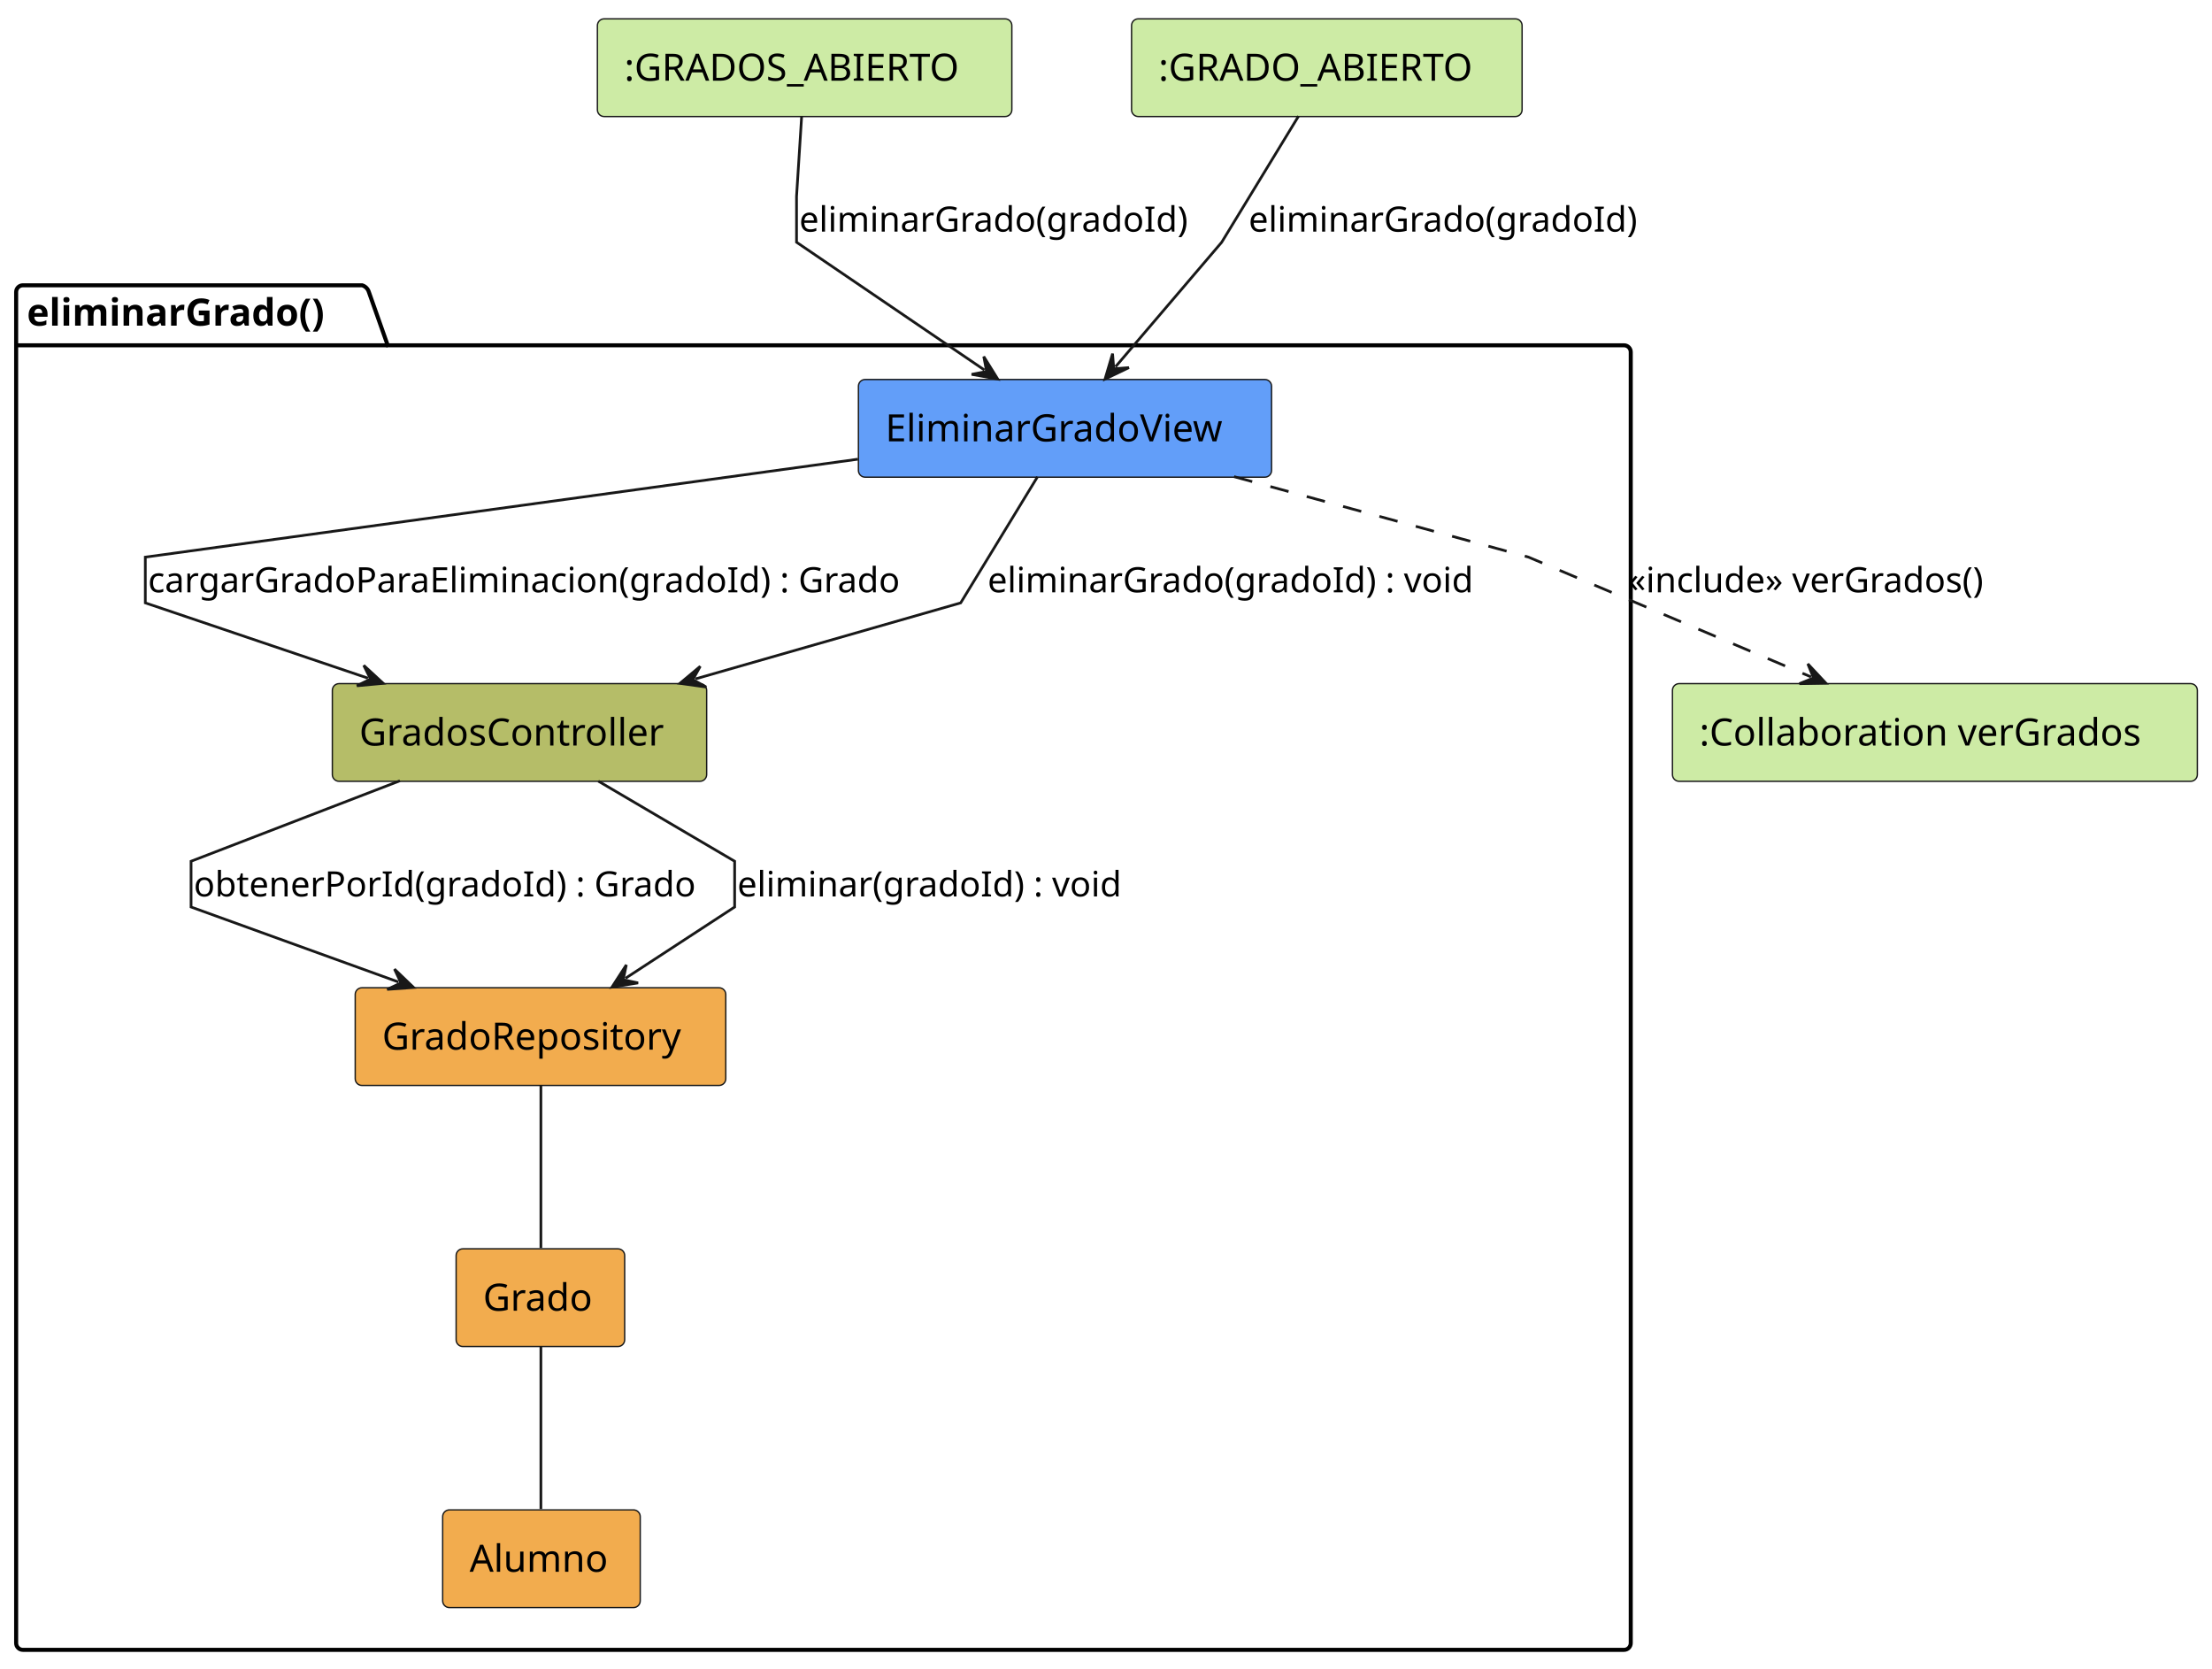
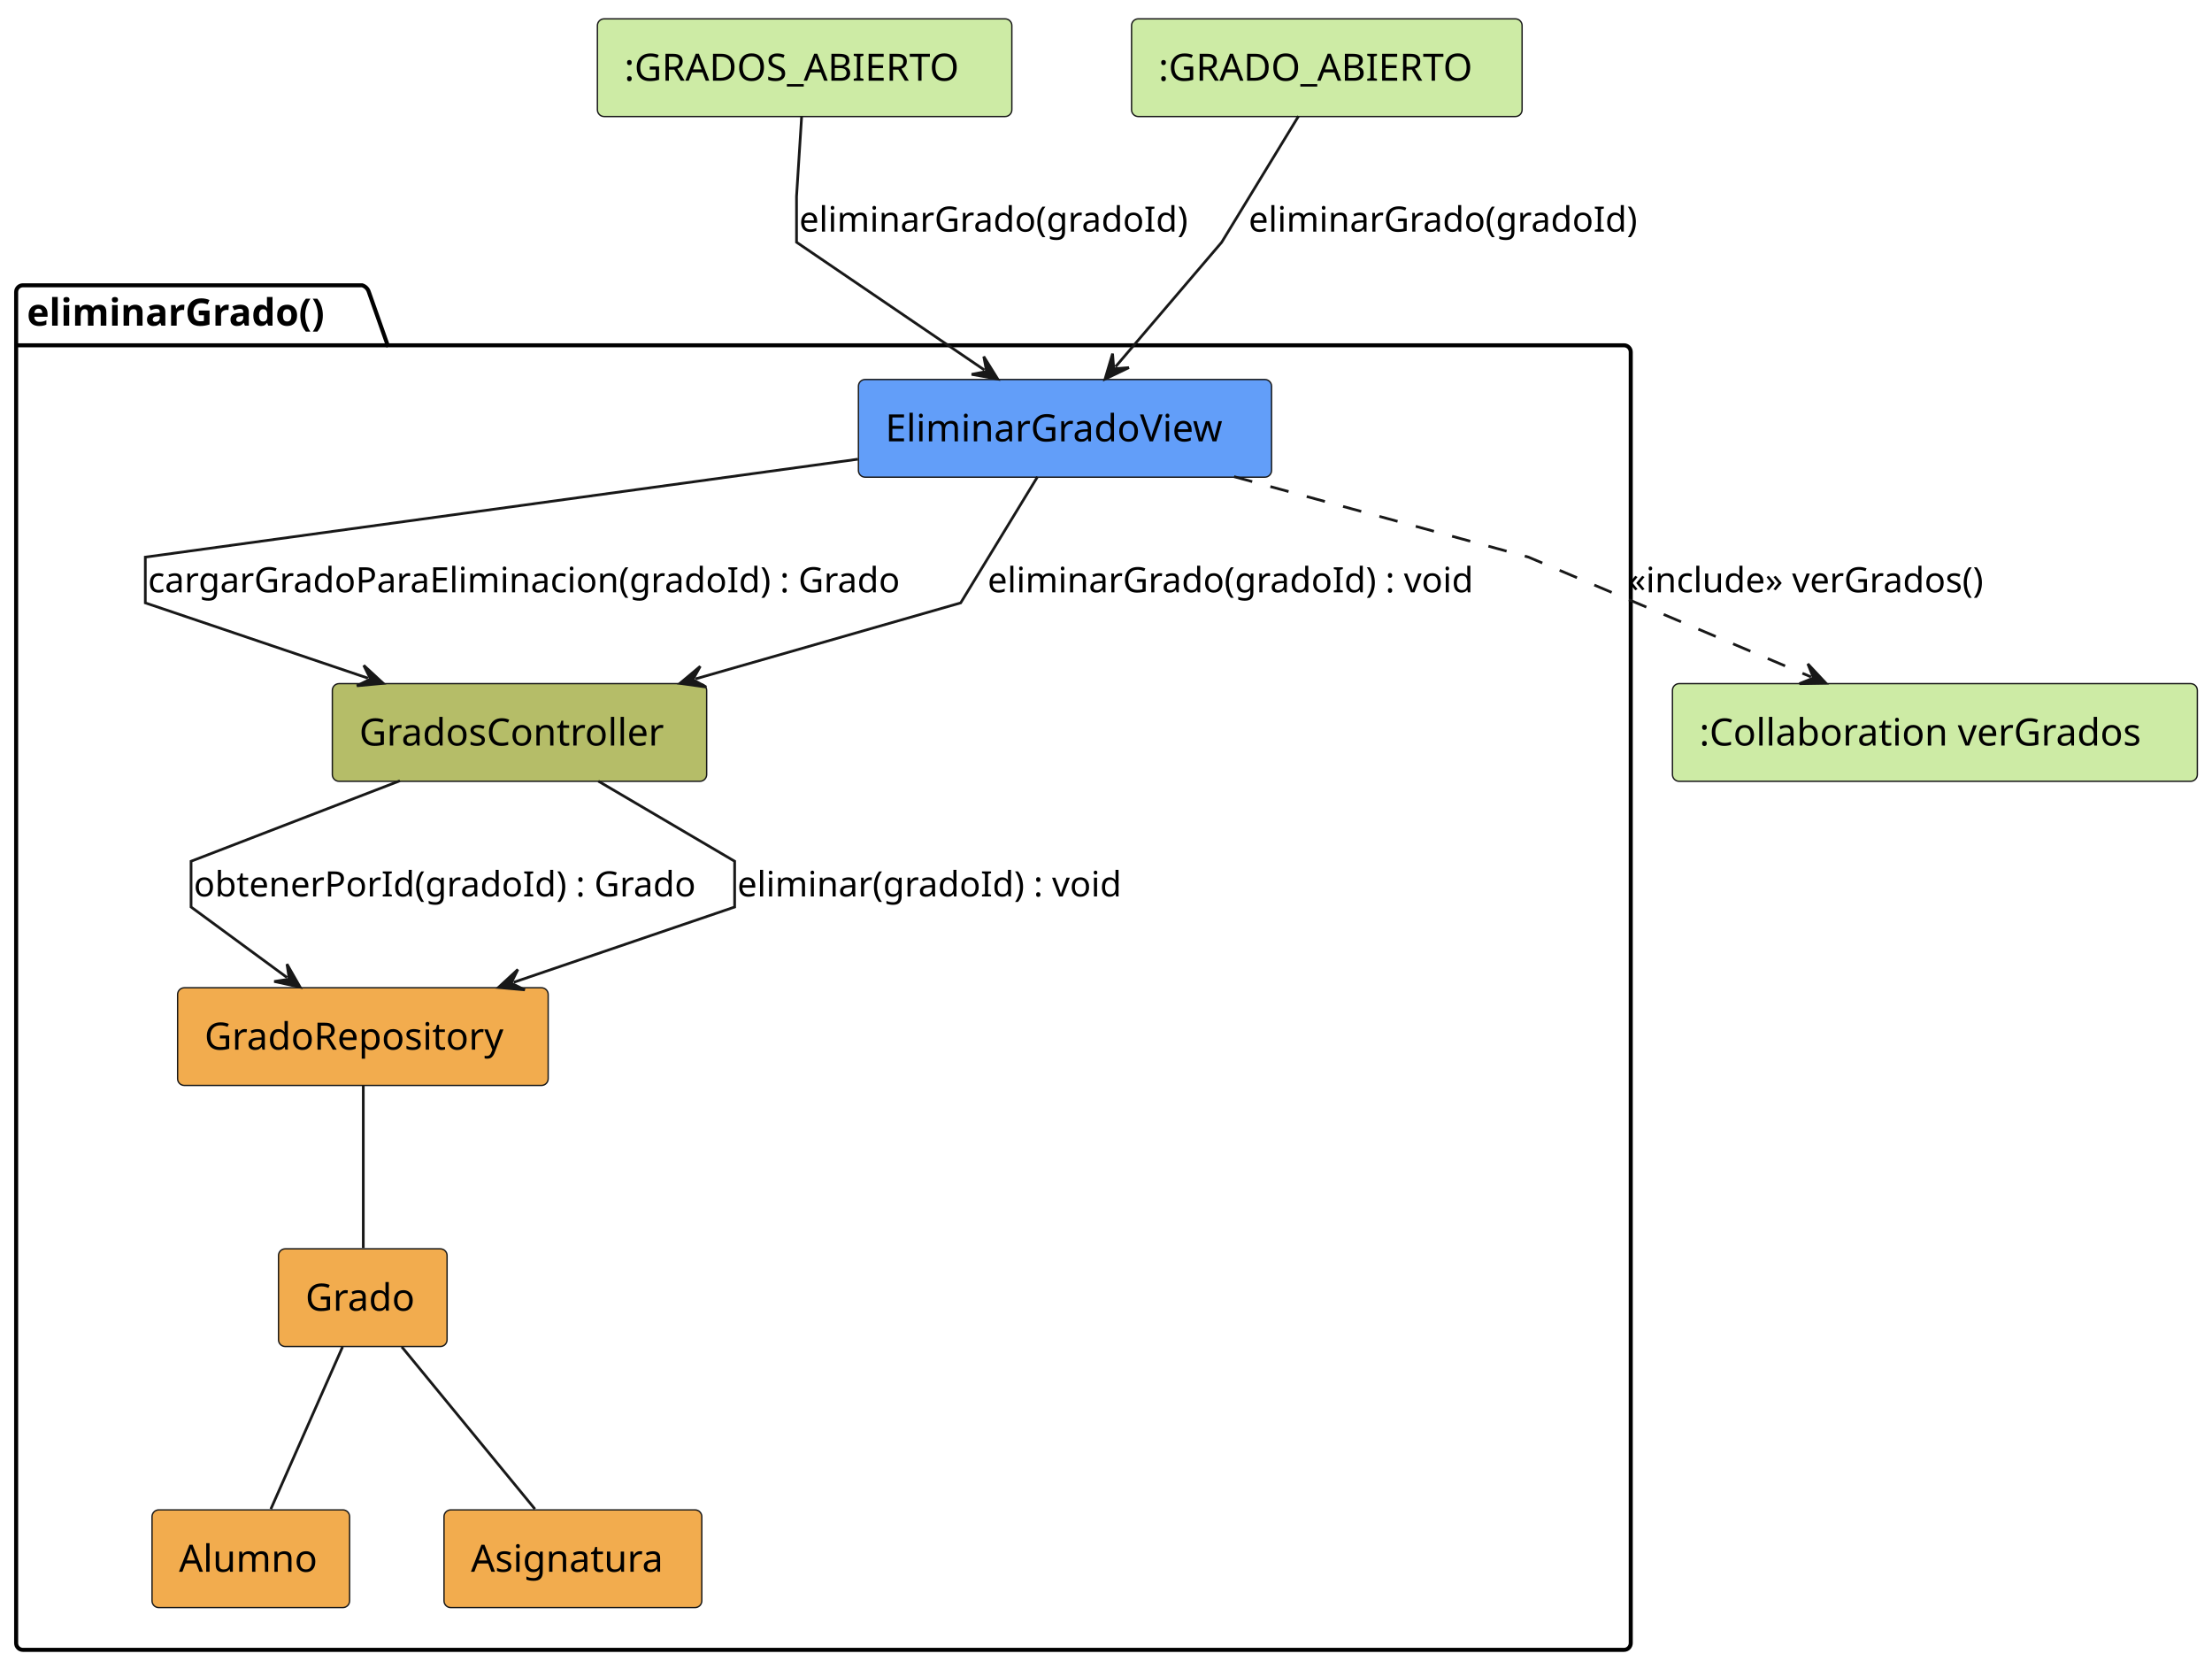
<svg xmlns="http://www.w3.org/2000/svg" contentStyleType="text/css" data-diagram-type="DESCRIPTION" height="620px" preserveAspectRatio="none" style="width:822px;height:620px;background:#FFFFFF;" version="1.1" viewBox="0 0 822 620" width="822px" zoomAndPan="magnify">
  <defs />
  <g>
-     <g class="cluster" data-entity="eliminarGrado" data-source-line="7" data-uid="ent0005" id="cluster_eliminarGrado">
+     <g class="cluster" data-qualified-name="eliminarGrado" data-source-line="7" id="ent0005">
      <path d="M8.5,106 L134.577,106 A3.75,3.75 0 0 1 137.077,108.5 L144.077,128.297 L603.5,128.297 A2.5,2.5 0 0 1 606,130.797 L606,610.5 A2.5,2.5 0 0 1 603.5,613 L8.5,613 A2.5,2.5 0 0 1 6,610.5 L6,108.5 A2.5,2.5 0 0 1 8.5,106" fill="none" style="stroke:#000000;stroke-width:1.5;" />
      <line style="stroke:#000000;stroke-width:1.5;" x1="6" x2="144.077" y1="128.297" y2="128.297" />
      <text fill="#000000" font-family="sans-serif" font-size="14" font-weight="bold" lengthAdjust="spacing" textLength="125.077" x="10" y="120.995">eliminarGrado()</text>
    </g>
-     <g class="entity" data-entity="EliminarGradoView" data-source-line="8" data-uid="ent0006" id="entity_EliminarGradoView">
+     <g class="entity" data-qualified-name="eliminarGrado.EliminarGradoView" data-source-line="8" id="ent0006">
      <rect fill="#629EF9" height="36.297" rx="2.5" ry="2.5" style="stroke:#181818;stroke-width:0.5;" width="153.526" x="319" y="141" />
      <text fill="#000000" font-family="sans-serif" font-size="14" lengthAdjust="spacing" textLength="133.526" x="329" y="163.995">EliminarGradoView</text>
    </g>
-     <g class="entity" data-entity="GradosController" data-source-line="9" data-uid="ent0007" id="entity_GradosController">
+     <g class="entity" data-qualified-name="eliminarGrado.GradosController" data-source-line="9" id="ent0007">
      <rect fill="#B5BD68" height="36.297" rx="2.5" ry="2.5" style="stroke:#181818;stroke-width:0.5;" width="139.102" x="123.5" y="254" />
      <text fill="#000000" font-family="sans-serif" font-size="14" lengthAdjust="spacing" textLength="119.103" x="133.5" y="276.995">GradosController</text>
    </g>
-     <g class="entity" data-entity="GradoRepository" data-source-line="10" data-uid="ent0008" id="entity_GradoRepository">
-       <rect fill="#F2AC4E" height="36.297" rx="2.5" ry="2.5" style="stroke:#181818;stroke-width:0.5;" width="137.708" x="132" y="367" />
-       <text fill="#000000" font-family="sans-serif" font-size="14" lengthAdjust="spacing" textLength="117.708" x="142" y="389.995">GradoRepository</text>
+     <g class="entity" data-qualified-name="eliminarGrado.GradoRepository" data-source-line="10" id="ent0008">
+       <rect fill="#F2AC4E" height="36.297" rx="2.5" ry="2.5" style="stroke:#181818;stroke-width:0.5;" width="137.708" x="66" y="367" />
+       <text fill="#000000" font-family="sans-serif" font-size="14" lengthAdjust="spacing" textLength="117.708" x="76" y="389.995">GradoRepository</text>
    </g>
-     <g class="entity" data-entity="Grado" data-source-line="11" data-uid="ent0009" id="entity_Grado">
-       <rect fill="#F2AC4E" height="36.297" rx="2.5" ry="2.5" style="stroke:#181818;stroke-width:0.5;" width="62.636" x="169.5" y="464" />
-       <text fill="#000000" font-family="sans-serif" font-size="14" lengthAdjust="spacing" textLength="42.636" x="179.5" y="486.995">Grado</text>
+     <g class="entity" data-qualified-name="eliminarGrado.Grado" data-source-line="11" id="ent0009">
+       <rect fill="#F2AC4E" height="36.297" rx="2.5" ry="2.5" style="stroke:#181818;stroke-width:0.5;" width="62.636" x="103.5" y="464" />
+       <text fill="#000000" font-family="sans-serif" font-size="14" lengthAdjust="spacing" textLength="42.636" x="113.5" y="486.995">Grado</text>
    </g>
-     <g class="entity" data-entity="Alumno" data-source-line="12" data-uid="ent0010" id="entity_Alumno">
-       <rect fill="#F2AC4E" height="36.297" rx="2.5" ry="2.5" style="stroke:#181818;stroke-width:0.5;" width="73.416" x="164.5" y="561" />
-       <text fill="#000000" font-family="sans-serif" font-size="14" lengthAdjust="spacing" textLength="53.416" x="174.5" y="583.995">Alumno</text>
+     <g class="entity" data-qualified-name="eliminarGrado.Alumno" data-source-line="12" id="ent0010">
+       <rect fill="#F2AC4E" height="36.297" rx="2.5" ry="2.5" style="stroke:#181818;stroke-width:0.5;" width="73.416" x="56.5" y="561" />
+       <text fill="#000000" font-family="sans-serif" font-size="14" lengthAdjust="spacing" textLength="53.416" x="66.5" y="583.995">Alumno</text>
    </g>
-     <g class="entity" data-entity="GradosAbierto" data-source-line="3" data-uid="ent0002" id="entity_GradosAbierto">
+     <g class="entity" data-qualified-name="eliminarGrado.Asignatura" data-source-line="13" id="ent0011">
+       <rect fill="#F2AC4E" height="36.297" rx="2.5" ry="2.5" style="stroke:#181818;stroke-width:0.5;" width="95.797" x="165" y="561" />
+       <text fill="#000000" font-family="sans-serif" font-size="14" lengthAdjust="spacing" textLength="75.797" x="175" y="583.995">Asignatura</text>
+     </g>
+     <g class="entity" data-qualified-name="GradosAbierto" data-source-line="3" id="ent0002">
      <rect fill="#CDEBA5" height="36.297" rx="2.5" ry="2.5" style="stroke:#181818;stroke-width:0.5;" width="154.012" x="222" y="7" />
      <text fill="#000000" font-family="sans-serif" font-size="14" lengthAdjust="spacing" textLength="134.012" x="232" y="29.995">:GRADOS_ABIERTO</text>
    </g>
-     <g class="entity" data-entity="GradoAbierto" data-source-line="4" data-uid="ent0003" id="entity_GradoAbierto">
+     <g class="entity" data-qualified-name="GradoAbierto" data-source-line="4" id="ent0003">
      <rect fill="#CDEBA5" height="36.297" rx="2.5" ry="2.5" style="stroke:#181818;stroke-width:0.5;" width="145.125" x="420.5" y="7" />
      <text fill="#000000" font-family="sans-serif" font-size="14" lengthAdjust="spacing" textLength="125.125" x="430.5" y="29.995">:GRADO_ABIERTO</text>
    </g>
-     <g class="entity" data-entity="VerGrados" data-source-line="5" data-uid="ent0004" id="entity_VerGrados">
+     <g class="entity" data-qualified-name="VerGrados" data-source-line="5" id="ent0004">
      <rect fill="#CDEBA5" height="36.297" rx="2.5" ry="2.5" style="stroke:#181818;stroke-width:0.5;" width="195.055" x="621.5" y="254" />
      <text fill="#000000" font-family="sans-serif" font-size="14" lengthAdjust="spacing" textLength="175.055" x="631.5" y="276.995">:Collaboration verGrados</text>
    </g>
-     <g class="link" data-entity-1="GradosAbierto" data-entity-2="EliminarGradoView" data-source-line="15" data-uid="lnk11" id="link_GradosAbierto_EliminarGradoView">
+     <g class="link" data-entity-1="ent0002" data-entity-2="ent0006" data-link-type="dependency" data-source-line="16" id="lnk12">
      <path d="M297.9,43.23 C297.04,56.65 296,73 296,73 C296,73 296,90 296,90 C296,90 336.178,117.327 365.808,137.467" fill="none" id="GradosAbierto-to-EliminarGradoView" style="stroke:#181818;stroke-width:1;" />
      <polygon fill="#181818" points="370.77,140.84,365.575,132.472,366.635,138.029,361.078,139.089,370.77,140.84" style="stroke:#181818;stroke-width:1;" />
      <text fill="#000000" font-family="sans-serif" font-size="13" lengthAdjust="spacing" textLength="152.636" x="297" y="86.067">eliminarGrado(gradoId)</text>
    </g>
-     <g class="link" data-entity-1="GradoAbierto" data-entity-2="EliminarGradoView" data-source-line="16" data-uid="lnk12" id="link_GradoAbierto_EliminarGradoView">
+     <g class="link" data-entity-1="ent0003" data-entity-2="ent0006" data-link-type="dependency" data-source-line="17" id="lnk13">
      <path d="M482.55,43.15 C471,62.11 454,90 454,90 C454,90 431.714,116.135 414.534,136.275" fill="none" id="GradoAbierto-to-EliminarGradoView" style="stroke:#181818;stroke-width:1;" />
      <polygon fill="#181818" points="410.64,140.84,419.524,136.589,413.885,137.036,413.438,131.397,410.64,140.84" style="stroke:#181818;stroke-width:1;" />
      <text fill="#000000" font-family="sans-serif" font-size="13" lengthAdjust="spacing" textLength="152.636" x="464" y="86.067">eliminarGrado(gradoId)</text>
    </g>
-     <g class="link" data-entity-1="EliminarGradoView" data-entity-2="GradosController" data-source-line="18" data-uid="lnk13" id="link_EliminarGradoView_GradosController">
+     <g class="link" data-entity-1="ent0006" data-entity-2="ent0007" data-link-type="dependency" data-source-line="19" id="lnk14">
      <path d="M318.82,170.61 C217.95,184.47 54,207 54,207 C54,207 54,224 54,224 C54,224 96.996,238.538 136.736,251.978" fill="none" id="EliminarGradoView-to-GradosController" style="stroke:#181818;stroke-width:1;" />
      <polygon fill="#181818" points="142.42,253.9,135.176,247.227,137.684,252.298,132.613,254.806,142.42,253.9" style="stroke:#181818;stroke-width:1;" />
      <text fill="#000000" font-family="sans-serif" font-size="13" lengthAdjust="spacing" textLength="297.832" x="55" y="220.067">cargarGradoParaEliminacion(gradoId) : Grado</text>
    </g>
-     <g class="link" data-entity-1="EliminarGradoView" data-entity-2="GradosController" data-source-line="25" data-uid="lnk17" id="link_EliminarGradoView_GradosController">
+     <g class="link" data-entity-1="ent0006" data-entity-2="ent0007" data-link-type="dependency" data-source-line="27" id="lnk19">
      <path d="M385.55,177.15 C374,196.11 357,224 357,224 C357,224 305.328,238.807 258.438,252.247" fill="none" id="EliminarGradoView-to-GradosController-1" style="stroke:#181818;stroke-width:1;" />
      <polygon fill="#181818" points="252.67,253.9,262.424,255.265,257.476,252.522,260.219,247.575,252.67,253.9" style="stroke:#181818;stroke-width:1;" />
      <text fill="#000000" font-family="sans-serif" font-size="13" lengthAdjust="spacing" textLength="192.791" x="367" y="220.067">eliminarGrado(gradoId) : void</text>
    </g>
-     <g class="link" data-entity-1="GradosController" data-entity-2="GradoRepository" data-source-line="20" data-uid="lnk14" id="link_GradosController_GradoRepository">
-       <path d="M148.61,290.1 C113.73,303.54 71,320 71,320 C71,320 71,337 71,337 C71,337 110.888,351.42 148.058,364.86" fill="none" id="GradosController-to-GradoRepository" style="stroke:#181818;stroke-width:1;" />
-       <polygon fill="#181818" points="153.7,366.9,146.596,360.078,148.998,365.2,143.876,367.601,153.7,366.9" style="stroke:#181818;stroke-width:1;" />
+     <g class="link" data-entity-1="ent0007" data-entity-2="ent0008" data-link-type="dependency" data-source-line="21" id="lnk15">
+       <path d="M148.61,290.1 C113.73,303.54 71,320 71,320 C71,320 71,337 71,337 C71,337 88.435,349.797 106.695,363.217" fill="none" id="GradosController-to-GradoRepository" style="stroke:#181818;stroke-width:1;" />
+       <polygon fill="#181818" points="111.53,366.77,106.647,358.217,107.501,363.809,101.909,364.663,111.53,366.77" style="stroke:#181818;stroke-width:1;" />
      <text fill="#000000" font-family="sans-serif" font-size="13" lengthAdjust="spacing" textLength="196.339" x="72" y="333.067">obtenerPorId(gradoId) : Grado</text>
    </g>
-     <g class="link" data-entity-1="GradosController" data-entity-2="GradoRepository" data-source-line="27" data-uid="lnk18" id="link_GradosController_GradoRepository">
-       <path d="M222.33,290.23 C245.17,303.65 273,320 273,320 C273,320 273,337 273,337 C273,337 252.974,350.069 232.424,363.489" fill="none" id="GradosController-to-GradoRepository-1" style="stroke:#181818;stroke-width:1;" />
-       <polygon fill="#181818" points="227.4,366.77,237.123,365.198,231.586,364.036,232.748,358.5,227.4,366.77" style="stroke:#181818;stroke-width:1;" />
+     <g class="link" data-entity-1="ent0007" data-entity-2="ent0008" data-link-type="dependency" data-source-line="29" id="lnk20">
+       <path d="M222.33,290.23 C245.17,303.65 273,320 273,320 C273,320 273,337 273,337 C273,337 230.35,351.526 190.89,364.966" fill="none" id="GradosController-to-GradoRepository-1" style="stroke:#181818;stroke-width:1;" />
+       <polygon fill="#181818" points="185.21,366.9,195.019,367.785,189.943,365.288,192.44,360.212,185.21,366.9" style="stroke:#181818;stroke-width:1;" />
      <text fill="#000000" font-family="sans-serif" font-size="13" lengthAdjust="spacing" textLength="153.201" x="274" y="333.067">eliminar(gradoId) : void</text>
    </g>
-     <g class="link" data-entity-1="GradoRepository" data-entity-2="Grado" data-source-line="22" data-uid="lnk15" id="link_GradoRepository_Grado">
-       <path d="M201,403.42 C201,420.57 201,446.58 201,463.69" fill="none" id="GradoRepository-Grado" style="stroke:#181818;stroke-width:1;" />
+     <g class="link" data-entity-1="ent0008" data-entity-2="ent0009" data-link-type="association" data-source-line="23" id="lnk16">
+       <path d="M135,403.42 C135,420.57 135,446.58 135,463.69" fill="none" id="GradoRepository-Grado" style="stroke:#181818;stroke-width:1;" />
    </g>
-     <g class="link" data-entity-1="Grado" data-entity-2="Alumno" data-source-line="23" data-uid="lnk16" id="link_Grado_Alumno">
-       <path d="M201,500.42 C201,517.57 201,543.58 201,560.69" fill="none" id="Grado-Alumno" style="stroke:#181818;stroke-width:1;" />
+     <g class="link" data-entity-1="ent0009" data-entity-2="ent0010" data-link-type="association" data-source-line="24" id="lnk17">
+       <path d="M127.3,500.42 C119.72,517.57 108.22,543.58 100.65,560.69" fill="none" id="Grado-Alumno" style="stroke:#181818;stroke-width:1;" />
    </g>
-     <g class="link" data-entity-1="EliminarGradoView" data-entity-2="VerGrados" data-source-line="29" data-uid="lnk19" id="link_EliminarGradoView_VerGrados">
+     <g class="link" data-entity-1="ent0009" data-entity-2="ent0011" data-link-type="association" data-source-line="25" id="lnk18">
+       <path d="M149.31,500.42 C163.38,517.57 184.74,543.58 198.78,560.69" fill="none" id="Grado-Asignatura" style="stroke:#181818;stroke-width:1;" />
+     </g>
+     <g class="link" data-entity-1="ent0006" data-entity-2="ent0004" data-link-type="dependency" data-source-line="31" id="lnk21">
      <path d="M458.58,177.1 C507.76,190.54 568,207 568,207 C568,207 628.286,232.548 673.006,251.508" fill="none" id="EliminarGradoView-to-VerGrados" style="stroke:#181818;stroke-width:1;stroke-dasharray:7,7;" />
      <polygon fill="#181818" points="678.53,253.85,671.805,246.654,673.927,251.898,668.683,254.02,678.53,253.85" style="stroke:#181818;stroke-width:1;" />
      <text fill="#000000" font-family="sans-serif" font-size="13" lengthAdjust="spacing" textLength="144.682" x="605" y="220.067">«include» verGrados()</text>
    </g>
  </g>
</svg>
